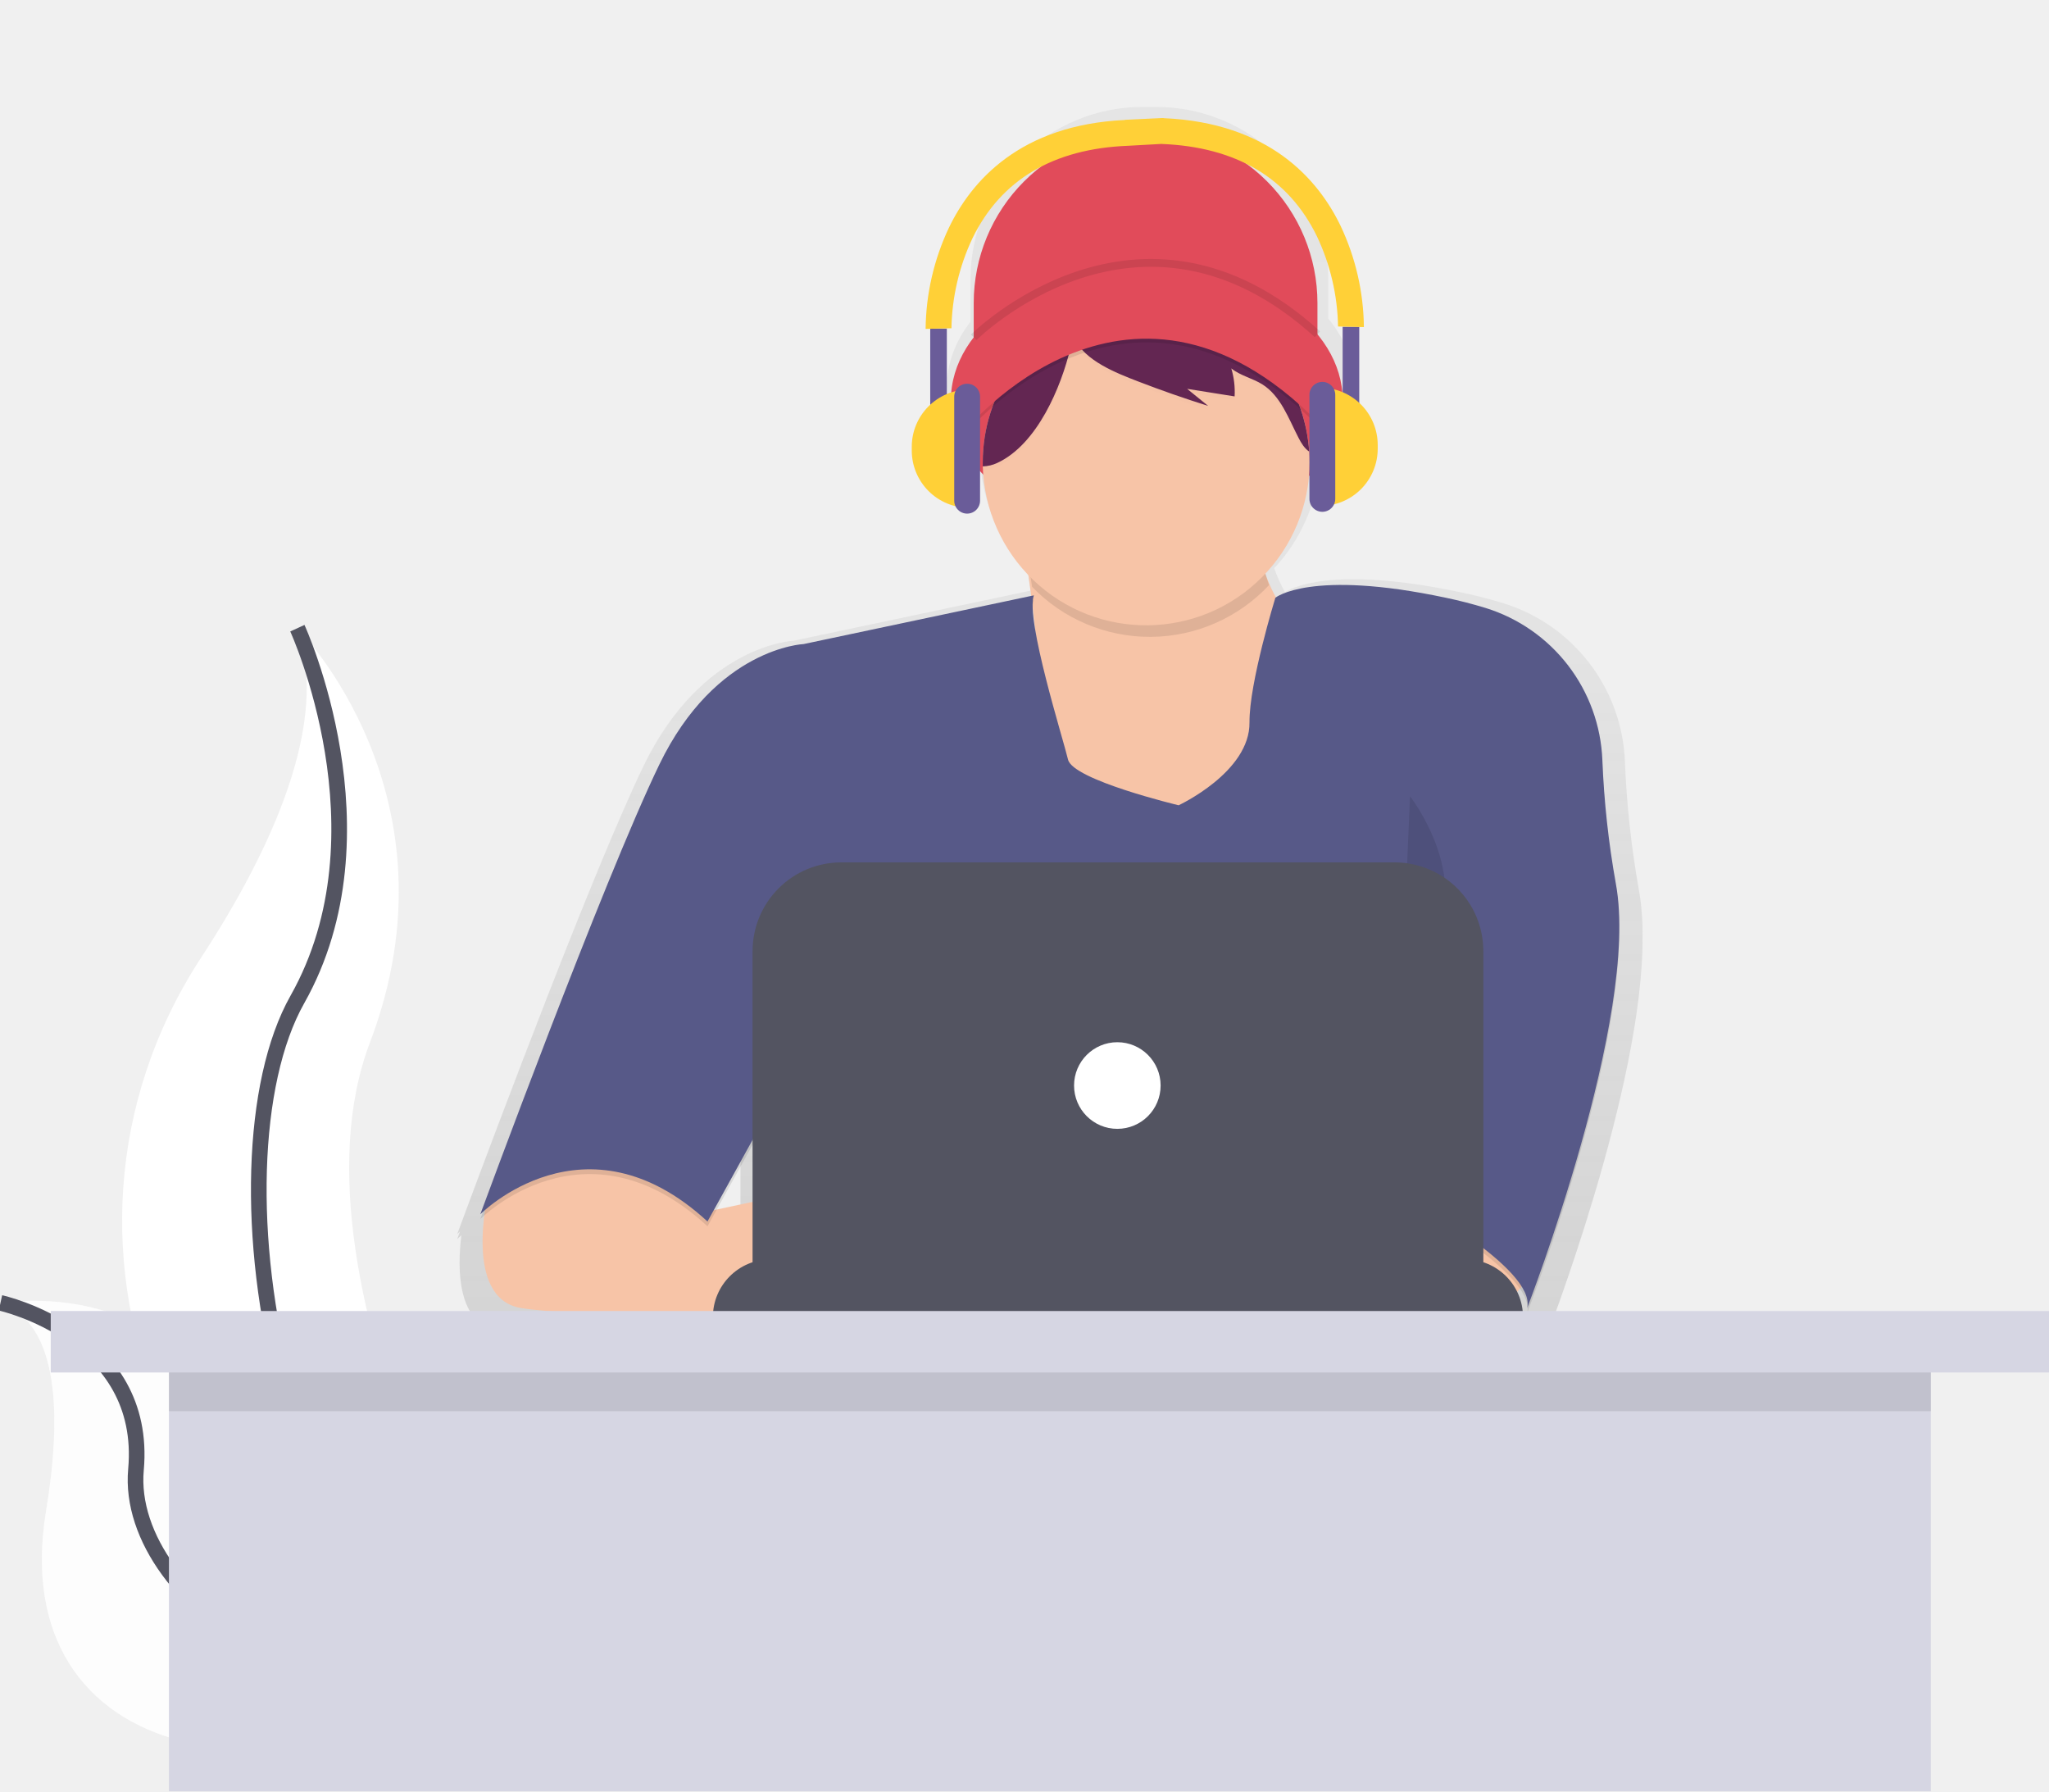
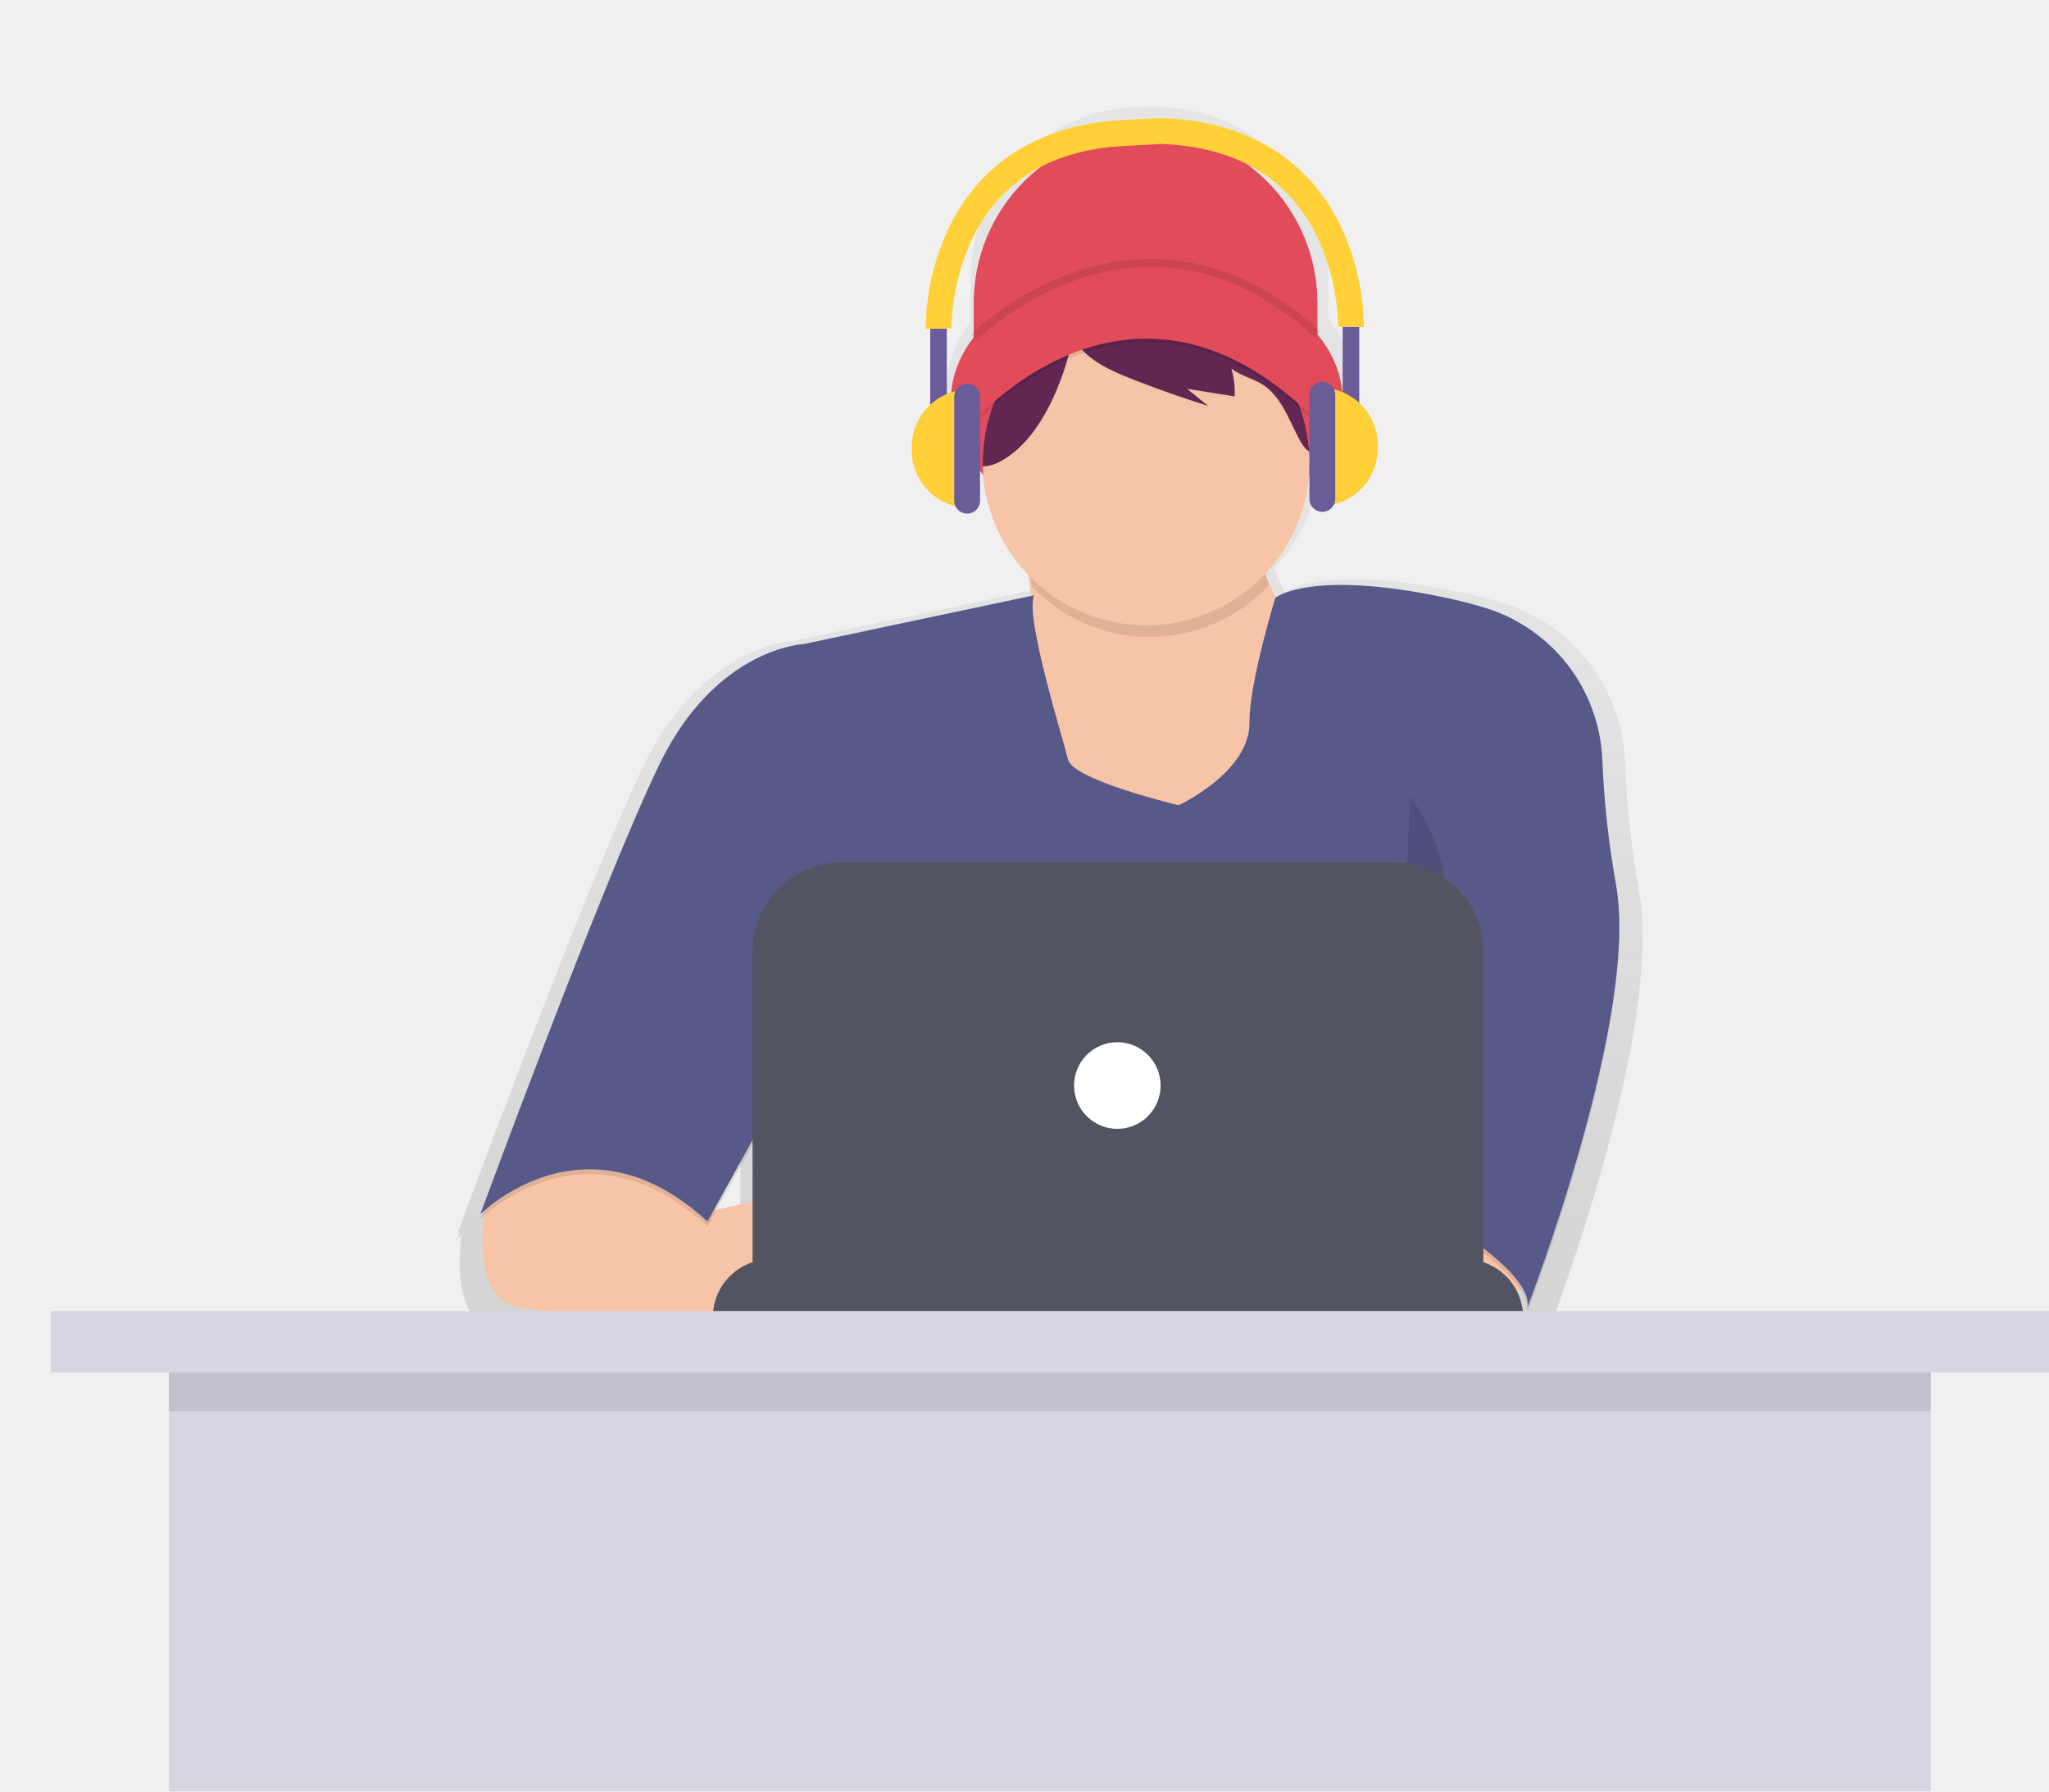
<svg xmlns="http://www.w3.org/2000/svg" width="262" height="229" fill="none">
  <g clip-path="url(#clip0)">
-     <path d="M38.023 80.31s21.314 21.326 9.283 52.958c-12.03 31.632 20.621 84.279 20.621 84.279s-.349-.052-.997-.166c-43.773-7.731-65.522-57.823-41.17-95.025 9.038-13.847 16.465-30.075 12.263-42.046z" fill="#fff" />
-     <path d="M38.023 80.31s12.03 26.142 0 47.464c-12.03 21.323-2.062 81.183 29.907 89.773" stroke="#535461" stroke-width="2" stroke-miterlimit="10" />
-     <path d="M.061 166.562s24.32-3.876 26.536 17.933c2.216 21.809 46.768 24.832 46.768 24.832s-.291.198-.835.556C35.746 234.034.584 225.273 5.886 193.192c1.969-11.927 1.806-23.907-5.825-26.63z" fill="#fff" />
-     <path opacity=".2" d="M.061 166.562s24.32-3.876 26.536 17.933c2.216 21.809 46.768 24.832 46.768 24.832s-.291.198-.835.556C35.746 234.034.584 225.273 5.886 193.192c1.969-11.927 1.806-23.907-5.825-26.63z" fill="#F5F5F5" />
-     <path d="M.061 166.562s18.876 4.146 17.326 21.32c-1.55 17.173 28.034 37.772 55.978 21.445" stroke="#535461" stroke-width="2" stroke-miterlimit="10" />
    <path d="M209.57 113.805a120.127 120.127 0 0 1-1.797-16.502 22.105 22.105 0 0 0-15.546-20.188 60.957 60.957 0 0 0-5.267-1.356c-16.925-3.596-22.066-.457-22.651-.043-.495-.9-.925-1.835-1.288-2.797-.029-.099-.055-.198-.085-.29a21.683 21.683 0 0 0 5.79-13.063c2.824-2.863 4.473-6.32 4.473-10.041 0-3.201-1.221-6.204-3.359-8.803v-5.057a21.994 21.994 0 0 0-6.437-15.549 21.969 21.969 0 0 0-15.539-6.44h-1.783a21.967 21.967 0 0 0-15.539 6.44 21.99 21.99 0 0 0-6.437 15.549v5.45c-1.94 2.506-3.039 5.366-3.039 8.404 0 3.643 1.582 7.03 4.298 9.858a21.693 21.693 0 0 0 6.031 13.484c.12.826.242 1.714.361 2.65l-30.273 6.4s-11.673.48-19.193 16.003c-6.36 13.15-19.016 46.932-22.765 56.988-.677 1.822-1.061 2.867-1.061 2.867s.125-.126.36-.341l-.36.981s.183-.187.532-.492c-.53 4.207-.605 11.432 4.903 12.332 4.618.753 16.518 1.065 25.507 1.19h.622c5.959.078 10.492.078 10.492.078v-.078h96.676v-.993a6.64 6.64 0 0 0-.532-2.618l.134-.163a5.303 5.303 0 0 1 1.003 2.328 2.278 2.278 0 0 1-.046.244l.058-.148c.023.264.003.53-.058.788 0 0 12.403-31.976 12.269-51.07a32.27 32.27 0 0 0-.454-6.002zm-77.311-33.972a22.216 22.216 0 0 1-.308-2.759v-.026c.107.9.212 1.83.308 2.785zm-37.578 68.682v7.621l-4.77 1.021 4.77-8.642z" fill="url(#paint0_linear)" />
    <path d="M146.482 16.752a21.97 21.97 0 0 1 15.54 6.44 21.996 21.996 0 0 1 6.436 15.549v9.38h-43.952v-9.38a21.993 21.993 0 0 1 6.437-15.549 21.969 21.969 0 0 1 15.539-6.44z" fill="#E14B5A" />
    <path d="M146.637 68.42c13.835 0 25.05-7.71 25.05-17.222s-11.215-17.223-25.05-17.223-25.05 7.71-25.05 17.223c0 9.512 11.215 17.223 25.05 17.223z" fill="#E14B5A" />
    <path d="M130.578 67.882s5.235 27.373 0 34.755c-5.234 7.382 15.995 10.303 15.995 10.303l21.973-7.996 3.074-19.684s-13.377-7.537-10.606-22.76l-30.436 5.382zm64.856 92.27s1.384 5.997-6.148 7.073c-4.447.655-8.97.601-13.4-.16l-1.66-15.064h17.521l3.687 8.151zm-132.997-7.677s-3.327 13.528 4.205 14.75c7.532 1.222 35.187 1.231 35.187 1.231v-16.004l-12.522 2.677-11.754-11.278-15.116 8.624z" fill="#F7C4A7" />
    <path opacity=".1" d="M132.195 76.725l-29.432 6.227s-11.22.463-18.444 15.378c-7.223 14.916-22.9 57.515-22.9 57.515s13.377-13.533 29.048.923l10.452-18.914-2.306 29.988h80.984v-14.15s16.904 9.073 15.677 14.147c0 0 14.468-37.297 11.342-54.247a115.327 115.327 0 0 1-1.728-15.858 21.246 21.246 0 0 0-14.941-19.4 57.789 57.789 0 0 0-5.06-1.3c-17.367-3.69-21.811 0-21.811 0s-3.365 10.952-3.304 15.916c.076 6.381-9.067 10.612-9.067 10.612s-13.525-3.23-14.139-5.843c-.614-2.613-5.453-17.918-4.371-20.994z" fill="#000" />
    <path d="M132.195 76.111l-29.432 6.227s-11.22.463-18.444 15.378c-7.223 14.916-22.904 57.521-22.904 57.521s13.378-13.533 29.05.922l10.451-18.913-2.306 29.979h80.987v-14.147s16.904 9.073 15.677 14.147c0 0 14.468-37.297 11.342-54.247a115.344 115.344 0 0 1-1.728-15.858 21.247 21.247 0 0 0-4.395-12.072 21.227 21.227 0 0 0-10.546-7.328 57.724 57.724 0 0 0-5.061-1.3c-17.367-3.69-21.81 0-21.81 0s-3.365 10.952-3.304 15.916c.076 6.381-9.067 10.612-9.067 10.612s-13.525-3.23-14.139-5.843c-.614-2.613-5.453-17.918-4.371-20.994z" fill="#575988" />
    <path opacity=".1" d="M162.271 74.805a20.817 20.817 0 0 1-.803-10.918l-30.436 5.38s.439 2.302.937 5.75a20.888 20.888 0 0 0 30.296-.212h.006z" fill="#000" />
    <path d="M167.462 59.118a20.922 20.922 0 0 1-6.065 14.641 20.897 20.897 0 0 1-29.315.355 20.924 20.924 0 0 1-6.418-14.49v-.506a20.93 20.93 0 0 1 3.168-11.076 20.905 20.905 0 0 1 10.48-8.545 21.04 21.04 0 0 1 10.76-1 20.887 20.887 0 0 1 12.004 6.605 20.91 20.91 0 0 1 5.331 12.628c.036.46.055.923.055 1.388z" fill="#F7C4A7" />
    <g opacity=".1" fill="#000">
      <path opacity=".1" d="M139.28 39.99l.029-.018a20.911 20.911 0 0 0-13.648 19.62v.507a4.652 4.652 0 0 0 1.876-.451c5.095-2.38 8.142-9.66 9.352-14.738.436-1.819.846-3.867 2.391-4.92z" />
      <path opacity=".1" d="M155.277 40.574a20.718 20.718 0 0 0-5.197-1.603 6.703 6.703 0 0 1 3.731 2.345 9.55 9.55 0 0 1 1.143 2.037 20.945 20.945 0 0 0-17.579.364c1.312 2.877 5.38 4.446 8.096 5.496a147.986 147.986 0 0 0 9.015 3.151l-2.687-2.182 6.069.966a10.514 10.514 0 0 0-.424-3.579c1.163.937 2.704 1.251 3.966 2.037 2.365 1.493 3.35 4.365 4.639 6.852.34.658.741 1.33 1.355 1.746a20.92 20.92 0 0 0-12.127-17.63z" />
    </g>
    <path d="M139.28 39.515l.029-.017a20.912 20.912 0 0 0-13.648 19.62v.507a4.652 4.652 0 0 0 1.876-.452c5.095-2.38 8.142-9.66 9.352-14.738.436-1.806.846-3.864 2.391-4.92z" fill="#632652" />
    <path d="M155.276 40.103a20.714 20.714 0 0 0-5.197-1.604 6.701 6.701 0 0 1 3.731 2.346c.463.63.847 1.313 1.143 2.036a20.943 20.943 0 0 0-17.579.364c1.312 2.878 5.38 4.446 8.096 5.497a148.054 148.054 0 0 0 9.015 3.151l-2.687-2.182 6.069.966a10.513 10.513 0 0 0-.424-3.58c1.163.938 2.704 1.252 3.966 2.038 2.365 1.492 3.35 4.364 4.639 6.852.34.658.741 1.33 1.355 1.746a20.92 20.92 0 0 0-12.127-17.63z" fill="#632652" />
    <path opacity=".1" d="M123.276 55.67s21.52-26.77 46.416 0l-2.152-5.997s-11.682-17.069-19.978-13.385c-8.297 3.684-16.445 6.306-16.445 6.306l-7.841 13.076z" fill="#000" />
    <path d="M123.276 55.196s21.52-26.77 46.416 0l-2.152-5.997s-11.682-17.07-19.978-13.385c-8.297 3.684-16.445 6.305-16.445 6.305l-7.841 13.077z" fill="#E14B5A" />
    <path opacity=".1" d="M105.601 112.865s-4.609 12.302 1.844 23.374-5.685 15.687-5.685 15.687m78.535-50.133s7.991 10.149 2.766 19.222c-5.226 9.073-4.918 30.911-4.918 30.911" fill="#000" />
    <path d="M98.531 160.998h88.833a7.378 7.378 0 0 1 7.378 7.382H91.156a7.382 7.382 0 0 1 7.375-7.382z" fill="#535461" />
    <path d="M107.57 110.249h70.759a11.334 11.334 0 0 1 10.478 7.005c.57 1.377.864 2.853.864 4.343v41.092H96.229v-41.092a11.35 11.35 0 0 1 3.321-8.024 11.334 11.334 0 0 1 8.02-3.324z" fill="#535461" />
    <path d="M142.871 144.314a5.537 5.537 0 0 0 5.534-5.538 5.536 5.536 0 0 0-5.534-5.537 5.536 5.536 0 0 0-5.534 5.537 5.537 5.537 0 0 0 5.534 5.538z" fill="#fff" />
    <path opacity=".1" d="M124.506 43.123s21.147-21.148 43.955-.387" stroke="#000" stroke-miterlimit="10" />
    <path d="M173.804 41.776h-2.123v12.043h2.123V41.776z" fill="#6A5C99" />
    <path d="M168.849 49.568c1.94 0 3.801.771 5.173 2.144a7.324 7.324 0 0 1 2.143 5.177v.471a7.324 7.324 0 0 1-2.143 5.177 7.314 7.314 0 0 1-5.173 2.145V49.567z" fill="#FFD037" />
    <path d="M170.736 50.514a1.652 1.652 0 1 0-3.303 0v13.225a1.652 1.652 0 1 0 3.303 0V50.514zm-51.79 3.541h2.123V42.01h-2.123v12.044z" fill="#6A5C99" />
    <path d="M123.901 64.918a7.313 7.313 0 0 1-5.173-2.145 7.324 7.324 0 0 1-2.143-5.177v-.47a7.32 7.32 0 0 1 7.316-7.322v15.114z" fill="#FFD037" />
    <path d="M122.014 63.971a1.652 1.652 0 1 0 3.303 0V50.748a1.652 1.652 0 1 0-3.303 0V63.97z" fill="#6A5C99" />
    <path d="M171.431 28.903c-2.876-5.983-9.14-13.217-22.643-13.796v-.017h-.162l-4.784.227v.023c-13.412.617-19.647 7.825-22.514 13.787a31.035 31.035 0 0 0-2.973 12.92l1.652-.042 1.652-.038c.071-3.98.986-7.9 2.684-11.499 3.641-7.484 10.341-11.462 19.912-11.831l4.231-.236c9.576.367 16.279 4.35 19.917 11.831a28.129 28.129 0 0 1 2.69 11.506l1.652.038 1.652.04a31.036 31.036 0 0 0-2.966-12.913z" fill="#FFD037" />
    <path d="M246.892 168.477H21.602V229h225.29v-60.523z" fill="#D6D6E3" />
    <path opacity=".1" d="M246.892 172.55H21.602v7.856h225.29v-7.856z" fill="#000" />
    <path d="M262 167.604H6.488v7.856H262v-7.856z" fill="#D6D6E3" />
  </g>
  <defs>
    <linearGradient id="paint0_linear" x1="134.245" y1="171.532" x2="134.245" y2="13.676" gradientUnits="userSpaceOnUse">
      <stop stop-color="gray" stop-opacity=".25" />
      <stop offset=".54" stop-color="gray" stop-opacity=".12" />
      <stop offset="1" stop-color="gray" stop-opacity=".1" />
    </linearGradient>
    <clipPath id="clip0">
      <path fill="#fff" d="M0 0h262v229H0z" />
    </clipPath>
  </defs>
</svg>
